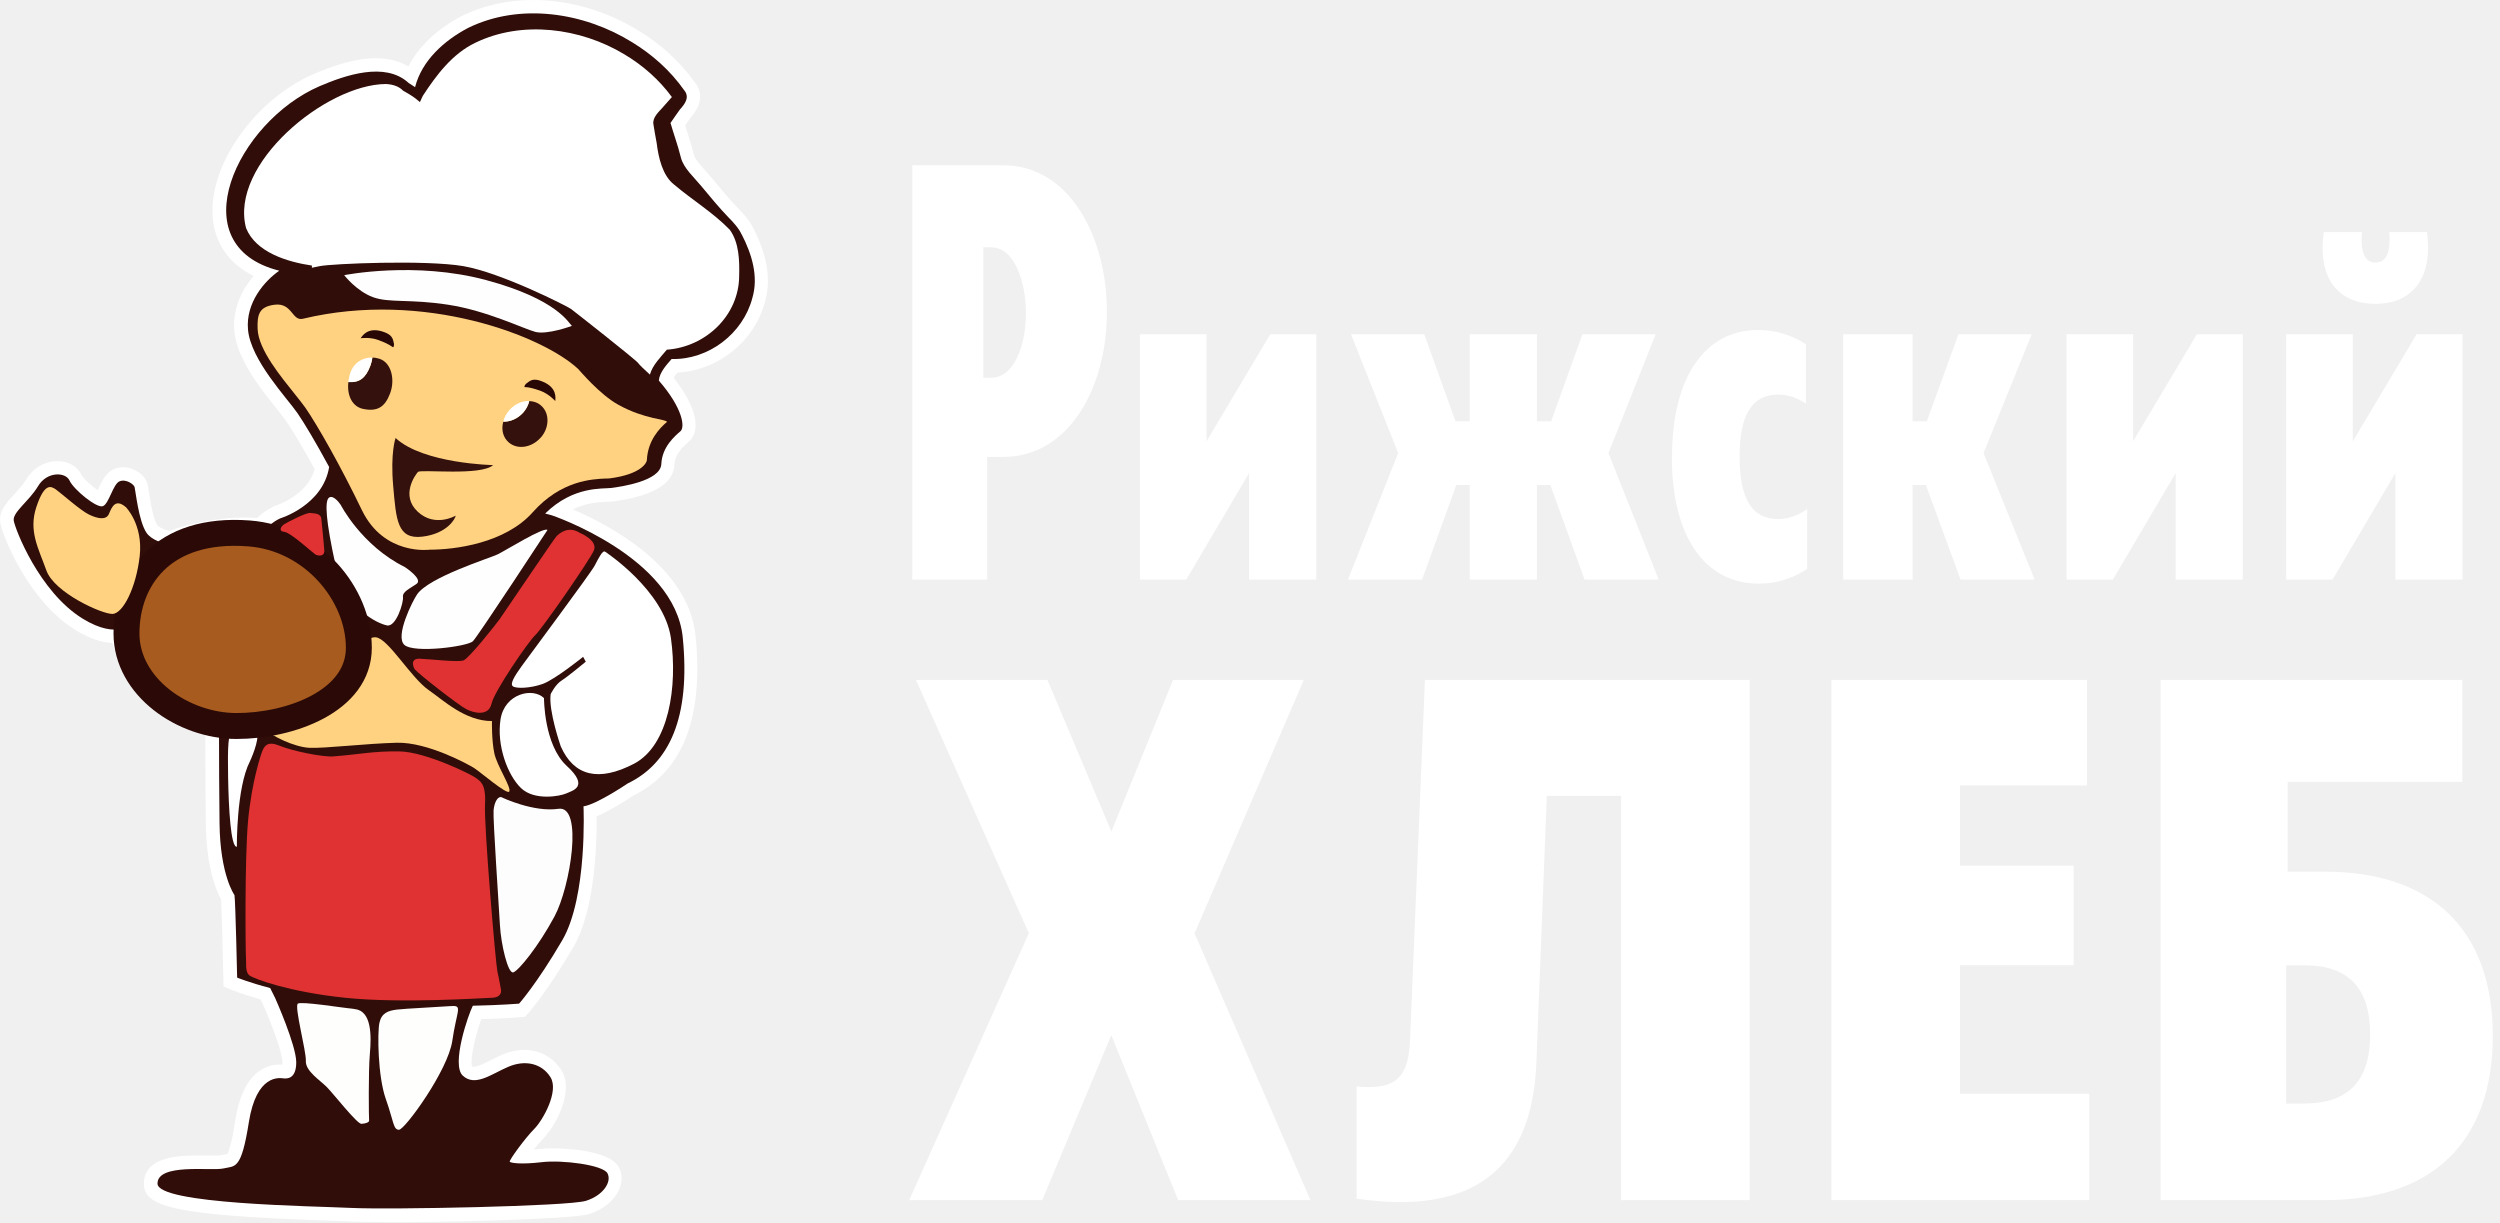
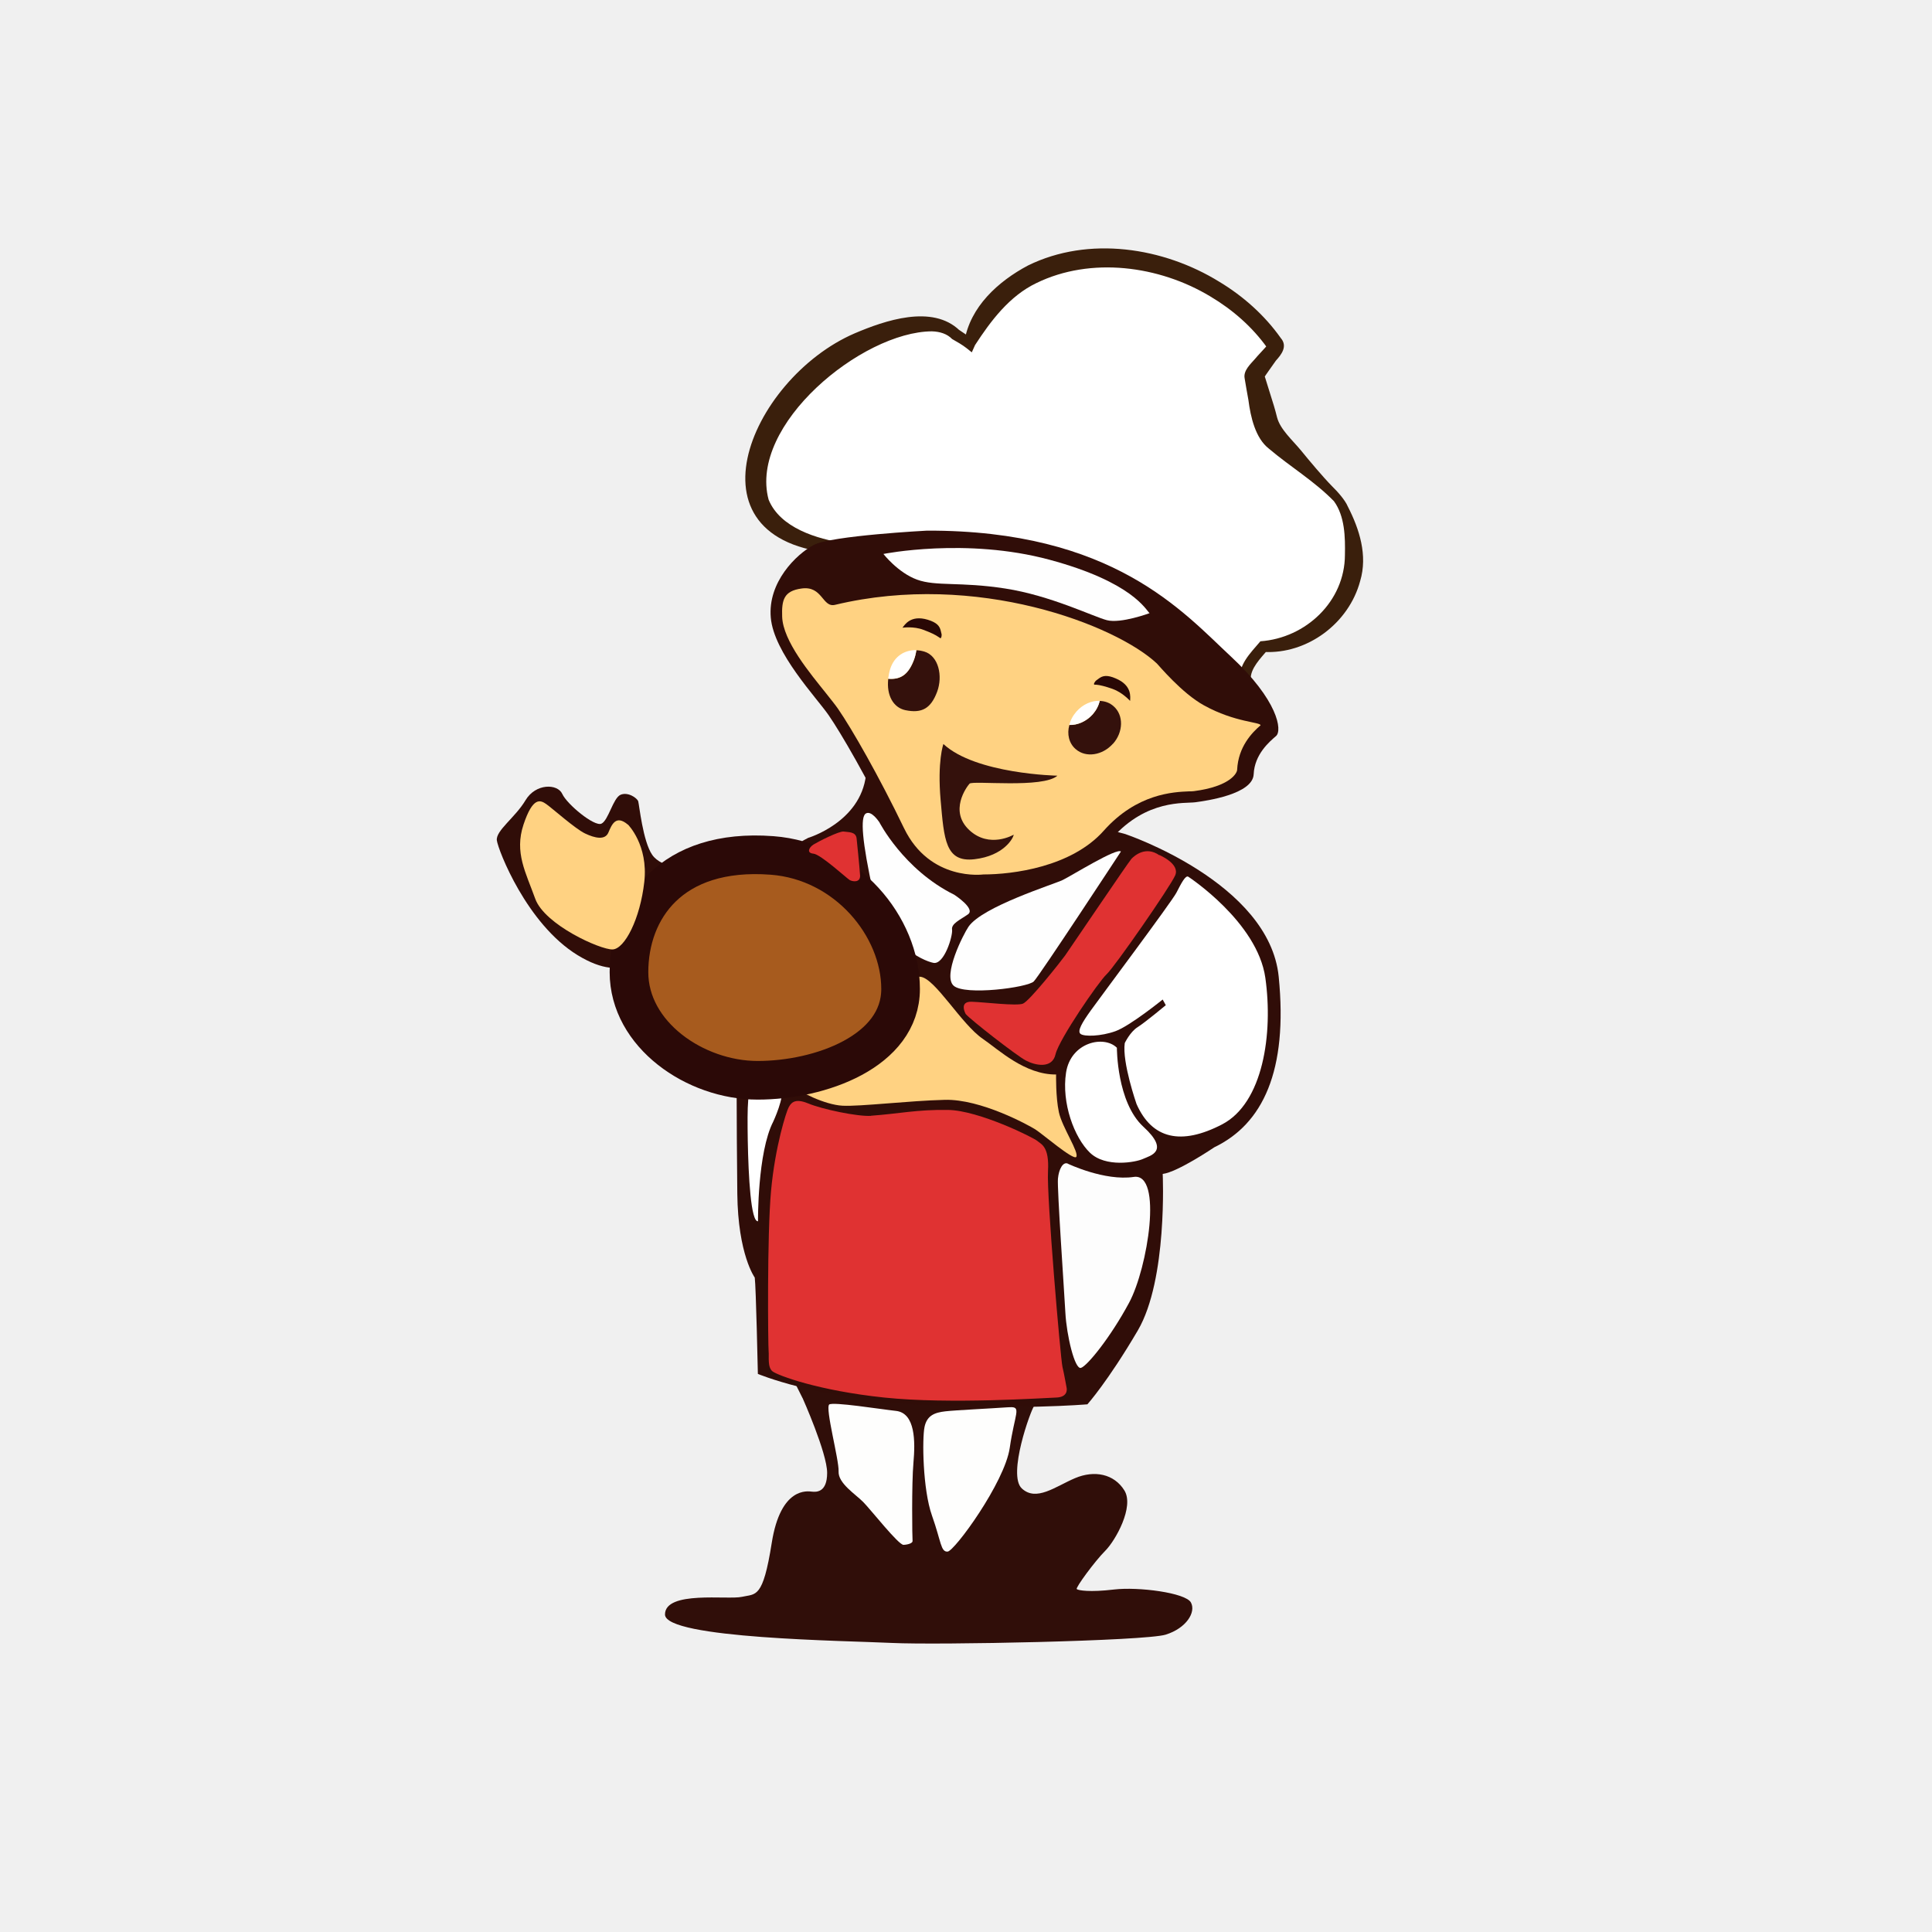
- <svg xmlns="http://www.w3.org/2000/svg" width="135" height="66" viewBox="0 0 135 66" fill="none">
-   <path d="M49.261 8.925H54.178C57.713 8.925 59.773 12.733 59.773 16.838C59.773 20.944 57.713 24.674 54.178 24.674H53.31V31.297H49.261V8.925ZM53.51 20.399C54.836 20.399 55.401 18.493 55.401 16.91C55.401 15.328 54.836 13.354 53.51 13.354H53.099V20.399H53.51Z" fill="white" />
-   <path d="M61.552 18.05H65.154V23.826L68.596 18.05H71.078V31.297H67.45V25.547L64.059 31.297H61.557V18.05H61.552Z" fill="white" />
-   <path d="M75.502 24.468L72.954 18.05H76.91L78.595 22.747H79.366V18.05H82.993V22.747H83.764L85.45 18.05H89.406L86.857 24.468L89.57 31.297H85.568L83.718 26.189H82.993V31.297H79.366V26.189H78.641L76.792 31.297H72.789L75.502 24.468Z" fill="white" />
-   <path d="M90.29 24.673C90.29 20.388 92.047 17.819 94.945 17.819C95.859 17.819 96.723 18.076 97.519 18.59V21.796C97.026 21.462 96.538 21.308 96.019 21.308C94.616 21.308 93.938 22.387 93.938 24.668C93.938 26.949 94.616 28.028 96.019 28.028C96.558 28.028 97.072 27.849 97.586 27.489V30.721C96.769 31.26 95.9 31.517 94.986 31.517C92.037 31.517 90.279 28.948 90.279 24.663L90.29 24.673Z" fill="white" />
-   <path d="M104.003 26.189H103.279V31.297H99.533V18.05H103.279V22.747H104.05L105.756 18.05H109.712L107.112 24.468L109.871 31.297H105.869L103.998 26.189H104.003Z" fill="white" />
-   <path d="M111.587 18.05H115.189V23.826L118.631 18.05H121.113V31.297H117.486V25.547L114.094 31.297H111.592V18.05H111.587Z" fill="white" />
-   <path d="M123.451 18.051H127.053V23.826L130.496 18.051H132.977V31.297H129.35V25.547L125.959 31.297H123.456V18.051H123.451ZM127.546 12.532C127.454 13.586 127.685 14.176 128.271 14.176C128.857 14.176 129.113 13.637 129.021 12.532H131.056C131.385 14.947 130.331 16.406 128.271 16.406C126.21 16.406 125.137 14.968 125.486 12.532H127.546Z" fill="white" />
-   <path d="M55.56 50.4L49.462 36.717H56.562L60.015 44.902L63.345 36.717H70.405L64.506 50.4L70.764 64.808H63.622L60.01 55.898L56.28 64.808H49.097L55.555 50.4H55.56Z" fill="white" />
-   <path d="M87.541 42.976H83.528L82.968 57.301C82.768 63.159 79.515 65.646 73.257 64.726V58.668C75.343 58.868 76.067 58.226 76.144 56.14L76.946 36.718H94.483V64.808H87.541V42.981V42.976Z" fill="white" />
-   <path d="M98.897 36.718H112.698V42.416H105.838V46.747H111.978V52.122H105.838V59.063H112.821V64.803H98.897V36.712V36.718Z" fill="white" />
-   <path d="M116.674 36.718H132.967V42.216H123.538V47.071H125.542C131.359 47.071 134.611 50.242 134.611 55.94C134.611 61.638 131.359 64.808 125.542 64.808H116.674V36.718ZM124.458 59.588C126.827 59.588 127.988 58.344 127.988 55.858C127.988 53.371 126.827 52.127 124.458 52.127H123.456V59.593H124.458V59.588Z" fill="white" />
-   <path d="M20.811 65.985C19.968 65.985 19.342 65.974 18.956 65.959C18.663 65.944 18.247 65.933 17.749 65.913C9.276 65.63 7.77 65.147 7.77 63.914C7.77 62.398 9.82 62.398 10.699 62.398H11.475C11.778 62.403 11.866 62.393 11.891 62.388C11.979 62.367 12.056 62.352 12.133 62.342C12.189 62.331 12.241 62.326 12.282 62.311C12.297 62.28 12.477 61.992 12.708 60.487C13.119 57.877 14.383 57.486 15.097 57.486C15.154 57.486 15.205 57.486 15.246 57.491C15.246 57.455 15.252 57.414 15.252 57.358C15.252 56.828 14.625 55.189 14.183 54.192L14.07 53.966C13.078 53.689 12.534 53.463 12.508 53.453L12.071 53.268L12.061 52.795C12.025 51.068 11.968 49.121 11.937 48.561C11.681 48.104 11.141 46.855 11.115 44.456C11.1 43.186 11.09 41.362 11.085 39.615C9.353 39.364 7.308 38.228 6.059 34.719C5.448 34.693 4.78 34.457 4.076 34.02C1.497 32.443 0.099 28.83 0.012 28.214C-0.076 27.613 0.341 27.155 0.782 26.677C1.014 26.421 1.255 26.159 1.42 25.886C1.784 25.275 2.427 24.9 3.105 24.9C3.696 24.9 4.199 25.192 4.41 25.66C4.502 25.84 4.949 26.246 5.278 26.472C5.294 26.441 5.309 26.41 5.319 26.379C5.515 25.958 5.72 25.521 6.147 25.331C6.301 25.265 6.47 25.229 6.64 25.229C7.221 25.229 7.822 25.629 7.955 26.102C7.966 26.143 7.991 26.261 8.017 26.441C8.171 27.474 8.336 28.121 8.5 28.363C8.546 28.43 8.731 28.563 9.137 28.666C10.005 28.368 11.537 27.947 13.176 27.947C13.412 27.947 13.648 27.957 13.874 27.972C14.172 27.7 14.476 27.489 14.794 27.34L14.846 27.315L14.902 27.299C14.902 27.299 16.603 26.76 16.993 25.336C16.29 24.047 15.74 23.148 15.447 22.731C15.329 22.562 15.149 22.336 14.938 22.069C14.08 20.995 12.78 19.366 12.652 17.871C12.549 16.704 13.047 15.666 13.695 14.901C12.374 14.248 11.603 13.154 11.485 11.73C11.259 8.915 13.767 5.364 16.963 3.987C17.816 3.622 19.09 3.145 20.292 3.145C20.97 3.145 21.556 3.294 22.055 3.586C22.604 2.518 23.591 1.572 24.916 0.873C26.103 0.293 27.398 0 28.785 0C30.733 0 32.752 0.586 34.479 1.655C35.686 2.384 36.734 3.345 37.505 4.429C37.839 4.835 38.055 5.493 37.274 6.376C37.274 6.376 37.068 6.664 36.996 6.772C37.053 6.952 37.12 7.152 37.151 7.255C37.294 7.702 37.397 8.046 37.474 8.37C37.536 8.601 37.824 8.92 38.096 9.223C38.209 9.346 38.317 9.47 38.42 9.593C38.831 10.091 39.422 10.8 39.833 11.222C40.064 11.448 40.495 11.91 40.691 12.352C41.451 13.842 41.652 15.142 41.302 16.314C40.742 18.436 38.774 20.013 36.585 20.116C36.508 20.209 36.431 20.306 36.375 20.399C37.181 21.411 37.613 22.372 37.556 23.076C37.526 23.482 37.346 23.718 37.197 23.846C36.93 24.078 36.447 24.489 36.416 25.095C36.37 26.128 35.249 26.796 33.086 27.078C32.999 27.088 32.886 27.094 32.747 27.099C32.331 27.114 31.673 27.14 30.938 27.51C32.917 28.358 37.192 30.608 37.562 34.354C37.998 38.752 36.873 41.64 34.227 42.945C33.862 43.192 32.968 43.767 32.218 44.081C32.233 45.478 32.151 49.116 30.954 51.156C29.556 53.545 28.585 54.645 28.544 54.691L28.349 54.907L28.061 54.932C28.025 54.932 27.265 54.999 25.99 55.035C25.703 55.806 25.363 57.188 25.492 57.589C25.523 57.609 25.543 57.609 25.574 57.609C25.79 57.609 26.17 57.414 26.509 57.245C26.715 57.142 26.92 57.039 27.126 56.947C27.516 56.777 27.917 56.695 28.308 56.695C29.145 56.695 29.875 57.096 30.312 57.789C31.057 58.976 29.926 60.893 29.325 61.494C29.181 61.638 29.001 61.853 28.822 62.074C28.924 62.064 29.027 62.054 29.135 62.044C29.346 62.018 29.587 62.008 29.849 62.008C30.157 62.008 32.896 62.038 33.42 63.035C33.605 63.385 33.615 63.806 33.446 64.207C33.199 64.803 32.598 65.306 31.832 65.553C30.841 65.866 23.529 66 20.785 66L20.811 65.985Z" fill="white" />
-   <path d="M40.043 12.655C39.915 12.347 39.56 11.957 39.324 11.725C38.882 11.273 38.276 10.543 37.87 10.05C37.469 9.567 36.924 9.084 36.775 8.534C36.688 8.18 36.58 7.825 36.467 7.476C36.411 7.306 36.267 6.854 36.221 6.685C36.21 6.664 36.21 6.654 36.205 6.644C36.313 6.474 36.616 6.053 36.714 5.914C36.965 5.637 37.274 5.251 36.94 4.866C36.2 3.812 35.208 2.929 34.109 2.266C31.524 0.668 28.071 0.134 25.271 1.511C23.986 2.189 22.779 3.268 22.414 4.707C22.296 4.629 22.178 4.557 22.065 4.48C22.06 4.475 22.06 4.47 22.055 4.47C20.785 3.314 18.632 4.069 17.266 4.65C12.796 6.577 9.666 13.262 15.082 14.618C14.286 15.168 13.263 16.345 13.392 17.799C13.535 19.438 15.488 21.477 16.063 22.31C16.428 22.839 17.055 23.887 17.774 25.218C17.435 27.299 15.128 27.993 15.128 27.993C14.768 28.162 14.45 28.424 14.157 28.727C12.179 28.491 10.206 29.056 9.199 29.421C8.777 29.339 8.181 29.159 7.914 28.774C7.483 28.147 7.313 26.446 7.267 26.297C7.221 26.148 6.794 25.845 6.45 25.994C6.106 26.143 5.89 27.181 5.566 27.33C5.242 27.479 3.973 26.431 3.757 25.953C3.542 25.475 2.529 25.454 2.057 26.251C1.584 27.047 0.68 27.654 0.741 28.106C0.808 28.558 2.118 31.965 4.466 33.408C5.412 33.989 6.1 34.066 6.583 33.958C7.832 37.986 10.088 38.916 11.824 38.953C11.824 40.89 11.84 43.027 11.855 44.456C11.886 47.271 12.662 48.335 12.662 48.335C12.718 48.736 12.806 52.79 12.806 52.79C12.806 52.79 13.433 53.052 14.589 53.355L14.861 53.9C14.861 53.9 15.997 56.443 15.997 57.363C15.997 58.282 15.488 58.252 15.293 58.231C15.097 58.21 13.849 57.995 13.438 60.6C13.027 63.205 12.703 62.948 12.061 63.097C11.413 63.246 8.505 62.794 8.505 63.914C8.505 65.034 16.906 65.126 18.997 65.229C21.088 65.327 30.697 65.142 31.642 64.844C32.588 64.546 33.045 63.811 32.804 63.359C32.567 62.907 30.368 62.624 29.248 62.758C28.128 62.891 27.588 62.799 27.527 62.737C27.465 62.675 28.369 61.442 28.842 60.97C29.315 60.497 30.198 58.925 29.726 58.169C29.253 57.414 28.349 57.219 27.444 57.609C26.54 57.995 25.656 58.709 24.988 58.082C24.356 57.491 25.286 54.783 25.533 54.31C27.085 54.275 28.03 54.197 28.03 54.197C28.03 54.197 28.981 53.134 30.358 50.781C31.735 48.427 31.509 43.541 31.509 43.541C32.197 43.454 33.893 42.308 33.893 42.308C36.133 41.229 37.3 38.773 36.868 34.421C36.436 30.069 29.803 27.828 29.803 27.828L29.438 27.731C30.969 26.225 32.552 26.41 33.019 26.349C33.513 26.282 35.671 25.984 35.712 25.054C35.753 24.129 36.447 23.543 36.745 23.286C36.996 23.07 36.883 22.058 35.578 20.553C35.609 20.121 35.979 19.715 36.267 19.386C38.25 19.443 40.115 18.025 40.624 16.103C40.978 14.916 40.588 13.704 40.053 12.66L40.043 12.655Z" fill="#300D08" />
-   <path d="M39.915 14.89C39.91 17.033 38.111 18.734 36.01 18.883C35.67 19.289 35.239 19.715 35.095 20.229C34.828 19.982 34.525 19.705 34.463 19.607C34.34 19.427 31.026 16.828 30.835 16.684C30.64 16.54 27.074 14.726 25.019 14.371C22.964 14.022 17.923 14.238 17.271 14.371C17.111 14.408 16.968 14.433 16.839 14.459C16.844 14.392 16.844 14.341 16.844 14.341C15.518 14.145 13.823 13.632 13.289 12.321C12.364 8.863 17.599 4.558 20.831 4.537C21.206 4.552 21.541 4.66 21.767 4.897C21.998 5.03 22.234 5.159 22.445 5.323L22.676 5.513L22.83 5.179C23.56 4.059 24.423 2.903 25.672 2.307C28.184 1.089 31.334 1.5 33.708 2.929C34.71 3.525 35.593 4.301 36.282 5.241C36.138 5.416 35.855 5.709 35.758 5.832C35.578 6.037 35.218 6.351 35.285 6.716C35.337 7.009 35.398 7.43 35.46 7.723C35.557 8.514 35.778 9.48 36.395 9.963C37.397 10.811 38.496 11.469 39.406 12.404C39.915 13.102 39.935 14.073 39.915 14.89Z" fill="white" />
-   <path d="M36.01 22.788C35.625 23.117 34.982 23.774 34.931 24.843C34.926 25.002 34.597 25.614 32.937 25.83C32.881 25.84 32.804 25.84 32.711 25.84C31.992 25.871 30.301 25.938 28.77 27.659C27.275 29.344 24.557 29.683 23.206 29.683C23.206 29.683 20.739 30.022 19.542 27.546C18.386 25.146 17.132 22.947 16.49 22.017C16.356 21.827 16.161 21.585 15.93 21.293C15.211 20.388 13.947 18.893 13.911 17.758C13.885 16.987 13.988 16.571 14.805 16.458C15.786 16.319 15.76 17.357 16.356 17.213C22.908 15.641 29.341 18.158 31.221 19.926C31.298 19.998 32.377 21.303 33.4 21.863C34.839 22.659 36.015 22.629 36.015 22.788H36.01Z" fill="#FFD282" />
-   <path d="M18.586 14.859C18.586 14.859 22.409 14.088 26.257 15.126C30.106 16.164 30.712 17.454 30.882 17.598C30.882 17.598 29.551 18.091 28.909 17.922C28.266 17.752 26.303 16.781 24.212 16.457C22.121 16.134 21.021 16.37 20.138 16.046C19.254 15.723 18.586 14.859 18.586 14.859Z" fill="#FEFEFE" />
-   <path d="M21.068 21.236C20.785 21.986 20.379 22.243 19.598 22.079C19.048 21.96 18.725 21.395 18.812 20.63C19.418 20.681 19.757 20.404 20.004 19.746C20.055 19.607 20.091 19.458 20.112 19.309C20.235 19.309 20.359 19.335 20.482 19.371C21.134 19.571 21.345 20.496 21.068 21.236Z" fill="#34110C" />
-   <path d="M20.108 19.309C20.087 19.458 20.051 19.607 20 19.746C19.753 20.404 19.409 20.681 18.808 20.63C18.828 20.486 18.854 20.337 18.9 20.188C19.085 19.581 19.584 19.294 20.108 19.309Z" fill="white" />
-   <path d="M29.192 23.636C28.703 24.186 27.933 24.294 27.47 23.888C27.157 23.62 27.059 23.184 27.177 22.773C27.547 22.783 27.958 22.613 28.256 22.279C28.421 22.089 28.529 21.879 28.58 21.658C28.817 21.663 29.048 21.745 29.228 21.91C29.69 22.32 29.675 23.102 29.192 23.641V23.636Z" fill="#34110C" />
-   <path d="M28.581 21.652C28.529 21.873 28.421 22.084 28.257 22.274C27.959 22.608 27.548 22.783 27.178 22.767C27.224 22.546 27.342 22.336 27.507 22.146C27.799 21.812 28.21 21.637 28.581 21.652Z" fill="white" />
-   <path d="M26.633 25.116C26.633 25.116 22.856 25.044 21.361 23.651C21.361 23.651 21.073 24.443 21.233 26.251C21.392 28.06 21.448 29.139 22.8 28.98C24.151 28.82 24.593 28.003 24.608 27.844C24.608 27.844 23.488 28.507 22.553 27.628C21.618 26.75 22.425 25.645 22.569 25.486C22.712 25.326 25.975 25.717 26.633 25.111V25.116Z" fill="#34110C" />
-   <path d="M32.675 29.791C32.675 29.791 35.866 31.882 36.231 34.467C36.596 37.051 36.128 40.257 34.232 41.244C32.336 42.23 30.995 41.917 30.281 40.304C30.281 40.304 29.608 38.372 29.736 37.483C29.736 37.483 29.983 36.964 30.327 36.748C30.672 36.532 31.632 35.731 31.632 35.731L31.488 35.468C31.488 35.468 29.978 36.691 29.305 36.933C28.632 37.174 27.866 37.19 27.697 37.061C27.527 36.933 27.768 36.532 28.169 35.972C28.57 35.412 31.905 30.947 32.12 30.531C32.336 30.115 32.542 29.698 32.675 29.791Z" fill="white" />
-   <path d="M29.376 37.699C29.376 37.699 29.366 40.222 30.604 41.358C31.843 42.493 30.918 42.688 30.584 42.843C30.25 42.997 28.857 43.254 28.133 42.555C27.408 41.856 26.812 40.253 27.028 38.85C27.244 37.447 28.775 37.103 29.376 37.699Z" fill="white" />
-   <path d="M19.47 18.266C19.47 18.266 19.983 18.189 20.436 18.364C20.765 18.487 20.996 18.595 21.145 18.703L21.201 18.739C21.242 18.78 21.278 18.708 21.278 18.58L21.237 18.405C21.186 18.194 21.068 18.03 20.636 17.896C19.845 17.66 19.567 18.138 19.47 18.266Z" fill="#290705" />
-   <path d="M29.983 21.652C29.983 21.652 29.638 21.267 29.181 21.102C28.847 20.984 28.601 20.922 28.421 20.907H28.354C28.292 20.907 28.313 20.83 28.4 20.727L28.544 20.619C28.719 20.491 28.919 20.439 29.33 20.619C30.091 20.943 29.993 21.488 29.988 21.652H29.983Z" fill="#290705" />
-   <path d="M31.334 28.784C31.334 28.784 32.3 29.19 32.069 29.724C31.838 30.258 29.269 33.963 28.904 34.297C28.539 34.631 26.695 37.318 26.541 38.002C26.386 38.685 25.605 38.521 25.169 38.289C24.732 38.058 22.625 36.414 22.389 36.136C22.389 36.136 22.06 35.551 22.666 35.571C23.273 35.592 24.732 35.777 25.035 35.659C25.338 35.541 26.802 33.686 26.982 33.434C27.162 33.182 29.916 29.097 30.05 28.959C30.183 28.82 30.702 28.352 31.334 28.794V28.784Z" fill="#E03232" />
-   <path d="M29.567 28.615C29.567 28.615 25.816 34.344 25.538 34.626C25.261 34.909 22.347 35.294 21.834 34.822C21.32 34.349 22.281 32.453 22.522 32.098C23.159 31.163 26.463 30.136 26.874 29.935C27.285 29.735 29.387 28.425 29.567 28.62V28.615Z" fill="#FEFEFE" />
-   <path d="M18.39 27.248C18.39 27.248 19.511 29.457 21.864 30.623C21.864 30.623 22.861 31.271 22.496 31.528C22.131 31.785 21.72 31.954 21.761 32.237C21.802 32.519 21.396 33.871 20.898 33.773C20.399 33.675 18.637 32.879 18.118 30.51C17.599 28.142 17.517 27.032 17.774 26.867C18.031 26.703 18.385 27.248 18.385 27.248H18.39Z" fill="#FEFEFE" />
-   <path d="M26.565 38.947C26.565 38.947 26.545 39.98 26.694 40.679C26.843 41.377 27.645 42.549 27.495 42.749C27.367 42.919 25.923 41.675 25.605 41.475C25.286 41.275 23.092 40.067 21.427 40.108C19.762 40.149 17.522 40.422 16.7 40.381C15.878 40.34 14.645 39.718 14.429 39.461C14.429 39.461 14.373 39.075 15.724 39.014C17.075 38.952 19.1 37.678 19.403 36.943C19.706 36.208 19.932 35.304 19.85 34.873C19.768 34.441 20.174 34.4 20.297 34.415C20.98 34.487 22.188 36.614 23.179 37.287C23.909 37.786 25.122 38.952 26.576 38.937L26.565 38.947Z" fill="#FFD282" />
-   <path d="M27.11 43.064C27.11 43.064 28.806 43.875 30.157 43.675C31.509 43.475 30.805 47.883 29.941 49.492C29.078 51.1 28.004 52.42 27.717 52.508C27.429 52.595 27.054 50.997 26.997 49.964C26.941 48.931 26.612 44.204 26.653 43.757C26.694 43.31 26.889 42.961 27.11 43.059V43.064Z" fill="#FDFDFD" />
-   <path d="M18.016 40.843C19.265 40.756 20.159 40.55 21.582 40.576C23.005 40.601 25.523 41.855 25.698 42.009C25.872 42.163 26.258 42.256 26.191 43.412C26.124 44.568 26.772 52.096 26.859 52.46C26.946 52.825 27.023 53.303 27.049 53.416C27.075 53.529 27.085 53.863 26.566 53.879C26.047 53.894 21.675 54.197 18.628 53.879C15.581 53.56 13.716 52.856 13.469 52.671C13.222 52.486 13.31 51.977 13.284 51.741C13.258 51.505 13.207 46.382 13.397 44.311C13.587 42.24 14.106 40.648 14.204 40.468C14.301 40.288 14.456 40 15.108 40.273C15.761 40.545 17.4 40.889 18.016 40.848V40.843Z" fill="#E03232" />
-   <path d="M12.79 45.725C12.79 45.725 12.759 42.549 13.494 41.116C13.494 41.116 14.039 39.955 13.869 39.548C13.7 39.143 12.909 38.958 12.605 39.261C12.302 39.564 12.292 40.345 12.318 41.989C12.348 43.654 12.461 45.766 12.79 45.725Z" fill="white" />
-   <path d="M19.378 34.98C19.378 37.868 15.663 39.204 12.775 39.204C9.887 39.204 6.83 37.092 6.83 34.205C6.83 31.317 8.741 28.45 13.438 28.804C16.886 29.061 19.378 32.093 19.378 34.98Z" fill="#A75B1E" stroke="#2B0907" stroke-width="1.4" stroke-miterlimit="10" />
-   <path d="M17.353 28.024C17.353 28.024 17.492 29.37 17.512 29.724C17.533 30.079 17.158 30.017 17.029 29.94C16.901 29.863 15.693 28.753 15.359 28.723C15.025 28.692 15.154 28.43 15.359 28.301C15.565 28.173 16.557 27.664 16.762 27.7C16.968 27.736 17.322 27.695 17.353 28.024Z" fill="#E03232" />
-   <path d="M6.789 27.376C6.789 27.376 7.735 28.322 7.544 30.028C7.354 31.733 6.64 33.131 6.08 33.152C5.52 33.172 2.935 32.011 2.504 30.803C2.072 29.596 1.533 28.671 1.964 27.376C2.396 26.081 2.74 26.236 3.018 26.431C3.295 26.626 4.354 27.572 4.806 27.787C5.258 28.003 5.731 28.111 5.885 27.746C6.039 27.381 6.229 26.904 6.789 27.381V27.376Z" fill="#FFD282" />
-   <path d="M16.079 54.198C16.253 54.059 18.448 54.414 19.162 54.491C20.066 54.588 20.061 55.909 19.974 56.885C19.886 57.861 19.917 60.405 19.932 60.502C19.948 60.6 19.747 60.677 19.516 60.687C19.285 60.698 18.006 59.064 17.651 58.704C17.297 58.344 16.49 57.841 16.516 57.296C16.541 56.752 15.884 54.357 16.084 54.193L16.079 54.198Z" fill="#FEFEFD" />
-   <path d="M24.305 54.331C23.53 54.388 21.937 54.46 21.449 54.516C20.961 54.573 20.601 54.701 20.488 55.236C20.375 55.77 20.401 58.123 20.832 59.341C21.264 60.559 21.233 61.021 21.551 61.006C21.87 60.99 24.192 57.805 24.424 56.207C24.655 54.609 24.984 54.295 24.424 54.326" fill="#FEFEFD" />
+ <svg xmlns="http://www.w3.org/2000/svg" width="70" height="70" viewBox="0 0 70 70" fill="none">
+   <path d="M45 25L45.029 24.913C45.019 24.621 44.324 23.765 41.5 22C38.3 20 32.833 19.833 30.5 20L28 19C27.667 18.667 27.2 17.6 28 16C29 14 30.5 12.5 32.5 12C34.1 11.6 34.834 12.167 35 12.5C35.167 12.167 35.7 11.3 36.5 10.5C37.5 9.5 40 9 42 9.5C43.6 9.9 45.334 11.667 46 12.5L45.5 13.5V14.5L47 17C47.834 17.167 49.4 18.1 49 20.5C48.6 22.9 46.834 23.5 46 23.5H45.5L45.029 24.913C45.031 24.952 45.02 24.98 45 25Z" fill="white" />
+   <path d="M29.078 50.652C29.078 50.652 29.969 52.644 29.969 53.365C29.969 54.085 29.57 54.061 29.417 54.045C29.264 54.029 28.285 53.86 27.962 55.9C27.64 57.941 27.386 57.74 26.882 57.856C26.379 57.973 24.094 57.619 24.094 58.496C24.094 59.374 30.682 59.446 32.322 59.527C33.962 59.607 41.498 59.458 42.239 59.225C42.981 58.992 43.34 58.416 43.15 58.062C42.961 57.708 41.24 57.486 40.362 57.591C39.483 57.696 39.06 57.623 39.012 57.575C38.963 57.526 39.672 56.56 40.043 56.19C40.414 55.82 41.107 54.588 40.736 53.997C40.366 53.405 39.656 53.256 38.947 53.558C38.238 53.86 37.545 54.419 37.021 53.928C36.497 53.437 37.343 51.095 37.476 50.926C37.609 50.757 38.423 50.249 38.423 50.249L28.647 49.795L29.078 50.656V50.652Z" fill="#300E09" />
+   <path d="M25.002 31.53C25.002 31.53 23.97 31.461 23.632 30.974C23.293 30.487 23.16 29.151 23.124 29.034C23.088 28.918 22.753 28.68 22.483 28.797C22.213 28.914 22.044 29.727 21.79 29.843C21.536 29.96 20.541 29.139 20.372 28.765C20.203 28.39 19.409 28.374 19.038 28.998C18.667 29.622 17.954 30.097 18.002 30.451C18.051 30.805 19.082 33.474 20.924 34.605C22.765 35.736 23.358 34.452 23.358 34.452L24.998 31.534L25.002 31.53Z" fill="#300D08" />
+   <path d="M40.789 30.226C40.789 30.226 45.992 31.98 46.33 35.39C46.669 38.799 45.754 40.723 43.997 41.568C43.997 41.568 42.667 42.469 42.127 42.534C42.127 42.534 42.309 46.357 41.225 48.205C40.141 50.052 39.399 50.881 39.399 50.881C39.399 50.881 36.74 51.107 33.137 50.881C29.535 50.656 27.459 49.779 27.459 49.779C27.459 49.779 27.391 46.607 27.346 46.289C27.346 46.289 26.738 45.456 26.714 43.25C26.689 41.045 26.669 36.678 26.714 35.623C26.758 34.569 27.503 31.212 29.281 30.358C29.281 30.358 31.175 29.795 31.376 28.084L31.646 27.77L40.781 30.222L40.789 30.226Z" fill="#300D08" />
+   <path d="M30.624 20.071C24.551 19.837 27.138 13.728 30.966 12.078C32.054 11.615 33.779 11.015 34.77 11.973L34.726 11.937C34.895 12.053 35.061 12.17 35.246 12.259L34.944 12.371C35.145 11.116 36.169 10.19 37.249 9.618C39.445 8.54 42.153 8.958 44.18 10.21C45.042 10.729 45.82 11.421 46.404 12.247C46.666 12.548 46.424 12.85 46.227 13.068C46.138 13.196 45.828 13.627 45.796 13.688C45.828 13.599 45.804 13.591 45.836 13.675C45.876 13.804 45.989 14.158 46.029 14.295C46.118 14.569 46.203 14.847 46.271 15.124C46.384 15.555 46.815 15.933 47.13 16.312C47.448 16.702 47.923 17.27 48.27 17.624C48.455 17.805 48.733 18.111 48.834 18.352C49.253 19.169 49.559 20.119 49.282 21.049C48.874 22.582 47.367 23.709 45.784 23.621L45.917 23.561C45.675 23.85 45.3 24.221 45.316 24.611L44.929 24.728C44.825 24.112 45.312 23.657 45.667 23.235C47.315 23.118 48.725 21.785 48.729 20.107C48.742 19.467 48.729 18.703 48.331 18.159C47.617 17.427 46.751 16.915 45.969 16.251C45.486 15.873 45.312 15.112 45.232 14.492C45.187 14.263 45.135 13.933 45.095 13.704C45.042 13.422 45.324 13.176 45.465 13.011C45.554 12.899 45.848 12.597 45.933 12.488C45.941 12.48 45.909 12.5 45.933 12.617C45.965 12.681 45.933 12.625 45.913 12.601C45.369 11.84 44.659 11.22 43.853 10.741C41.996 9.622 39.522 9.296 37.555 10.254C36.576 10.721 35.899 11.623 35.327 12.504L35.21 12.766L35.024 12.617C34.859 12.488 34.678 12.387 34.496 12.283C34.319 12.098 34.057 12.013 33.763 12.005C31.228 12.021 27.122 15.394 27.848 18.103C28.267 19.125 29.596 19.532 30.636 19.684L30.62 20.087L30.624 20.071Z" fill="#3A1F0C" />
+   <path d="M33.584 19.226C33.584 19.226 30.115 19.407 29.482 19.745C28.849 20.083 27.814 21.093 27.927 22.377C28.039 23.661 29.571 25.259 30.022 25.911C30.473 26.563 31.44 28.229 32.387 30.186C33.334 32.142 34.37 32.524 35.518 32.548C36.667 32.572 39.032 31.783 40.294 30.367C41.555 28.95 42.925 29.119 43.312 29.067C43.699 29.014 45.391 28.781 45.423 28.052C45.456 27.324 46 26.869 46.233 26.668C46.467 26.466 46.302 25.368 44.593 23.782C42.885 22.196 40.334 19.202 33.576 19.226H33.584Z" fill="#300D08" />
+   <path d="M45.67 26.281C45.368 26.539 44.864 27.054 44.824 27.891C44.82 28.016 44.562 28.495 43.261 28.664C43.216 28.672 43.156 28.672 43.083 28.672C42.519 28.696 41.193 28.749 39.992 30.097C38.82 31.417 36.688 31.683 35.628 31.683C35.628 31.683 33.694 31.948 32.755 30.008C31.849 28.129 30.865 26.406 30.361 25.678C30.257 25.529 30.104 25.34 29.922 25.11C29.358 24.402 28.367 23.23 28.339 22.341C28.319 21.737 28.399 21.411 29.04 21.323C29.809 21.214 29.789 22.027 30.257 21.914C35.395 20.683 40.44 22.655 41.915 24.039C41.975 24.096 42.821 25.118 43.623 25.557C44.752 26.181 45.674 26.157 45.674 26.281H45.67Z" fill="#FFD282" />
+   <path d="M32.008 20.071C32.008 20.071 35.006 19.467 38.024 20.28C41.042 21.093 41.518 22.104 41.651 22.216C41.651 22.216 40.607 22.603 40.103 22.47C39.6 22.337 38.06 21.576 36.42 21.323C34.78 21.069 33.918 21.254 33.225 21.001C32.532 20.747 32.008 20.071 32.008 20.071Z" fill="#FEFEFE" />
+   <path d="M33.952 25.07C33.73 25.657 33.412 25.859 32.8 25.73C32.368 25.637 32.114 25.195 32.183 24.595C32.658 24.635 32.924 24.418 33.118 23.903C33.158 23.794 33.186 23.677 33.203 23.561C33.299 23.561 33.396 23.581 33.493 23.609C34.004 23.766 34.17 24.49 33.952 25.07Z" fill="#34110C" />
+   <path d="M33.199 23.556C33.183 23.673 33.155 23.79 33.115 23.899C32.921 24.414 32.651 24.631 32.18 24.591C32.196 24.478 32.216 24.361 32.252 24.245C32.397 23.77 32.788 23.544 33.199 23.556Z" fill="white" />
+   <path d="M40.325 26.945C39.942 27.376 39.337 27.461 38.975 27.143C38.729 26.933 38.652 26.591 38.745 26.269C39.035 26.277 39.358 26.145 39.591 25.883C39.72 25.734 39.805 25.569 39.845 25.396C40.031 25.4 40.212 25.464 40.353 25.593C40.716 25.915 40.703 26.527 40.325 26.95V26.945Z" fill="#34110C" />
+   <path d="M39.846 25.392C39.806 25.565 39.721 25.73 39.592 25.879C39.359 26.14 39.036 26.277 38.746 26.265C38.782 26.092 38.875 25.927 39.004 25.778C39.234 25.517 39.556 25.38 39.846 25.392Z" fill="white" />
+   <path d="M38.316 28.105C38.316 28.105 35.354 28.048 34.181 26.957C34.181 26.957 33.956 27.577 34.081 28.994C34.206 30.411 34.25 31.256 35.31 31.131C36.37 31.007 36.716 30.367 36.728 30.242C36.728 30.242 35.85 30.761 35.116 30.073C34.383 29.384 35.016 28.519 35.128 28.394C35.241 28.27 37.8 28.576 38.316 28.101V28.105Z" fill="#34110C" />
+   <path d="M43.057 31.767C43.057 31.767 45.56 33.405 45.846 35.43C46.132 37.454 45.765 39.966 44.278 40.739C42.791 41.511 41.739 41.266 41.179 40.002C41.179 40.002 40.651 38.489 40.752 37.792C40.752 37.792 40.946 37.386 41.216 37.217C41.486 37.048 42.239 36.42 42.239 36.42L42.126 36.215C42.126 36.215 40.942 37.173 40.414 37.362C39.886 37.551 39.285 37.563 39.152 37.462C39.02 37.362 39.209 37.048 39.523 36.609C39.837 36.17 42.453 32.673 42.622 32.347C42.791 32.021 42.952 31.695 43.057 31.767Z" fill="white" />
+   <path d="M40.467 37.962C40.467 37.962 40.459 39.938 41.43 40.827C42.401 41.717 41.675 41.87 41.413 41.99C41.152 42.111 40.059 42.312 39.491 41.765C38.923 41.218 38.456 39.962 38.625 38.863C38.794 37.764 39.995 37.495 40.467 37.962Z" fill="white" />
+   <path d="M32.699 22.743C32.699 22.743 33.102 22.683 33.457 22.82C33.715 22.916 33.896 23.001 34.013 23.085L34.057 23.114C34.09 23.146 34.118 23.09 34.118 22.989L34.085 22.852C34.045 22.687 33.953 22.558 33.614 22.454C32.993 22.268 32.776 22.643 32.699 22.743Z" fill="#290705" />
+   <path d="M40.942 25.392C40.942 25.392 40.672 25.09 40.313 24.961C40.051 24.869 39.858 24.82 39.717 24.808H39.665C39.616 24.808 39.632 24.748 39.701 24.667L39.814 24.583C39.951 24.482 40.108 24.442 40.43 24.583C41.027 24.836 40.95 25.263 40.946 25.392H40.942Z" fill="#290705" />
+   <path d="M42.004 30.978C42.004 30.978 42.761 31.296 42.58 31.715C42.398 32.133 40.384 35.035 40.097 35.297C39.811 35.559 38.365 37.664 38.244 38.199C38.123 38.734 37.51 38.605 37.168 38.424C36.825 38.243 35.173 36.955 34.988 36.738C34.988 36.738 34.73 36.279 35.205 36.295C35.681 36.311 36.825 36.456 37.063 36.364C37.301 36.271 38.449 34.818 38.59 34.621C38.731 34.424 40.891 31.224 40.996 31.115C41.101 31.006 41.508 30.64 42.004 30.986V30.978Z" fill="#E03232" />
+   <path d="M40.615 30.849C40.615 30.849 37.673 35.337 37.456 35.559C37.238 35.78 34.953 36.082 34.55 35.712C34.148 35.341 34.901 33.856 35.09 33.578C35.59 32.846 38.181 32.041 38.504 31.884C38.826 31.727 40.474 30.701 40.615 30.854V30.849Z" fill="#FEFEFE" />
+   <path d="M31.852 29.775C31.852 29.775 32.73 31.506 34.576 32.419C34.576 32.419 35.358 32.926 35.072 33.128C34.786 33.329 34.463 33.462 34.495 33.683C34.528 33.904 34.209 34.963 33.819 34.886C33.428 34.81 32.045 34.186 31.638 32.331C31.231 30.475 31.167 29.606 31.368 29.477C31.57 29.348 31.848 29.775 31.848 29.775H31.852Z" fill="#FEFEFE" />
+   <path d="M38.264 38.94C38.264 38.94 38.248 39.749 38.365 40.296C38.482 40.843 39.111 41.761 38.994 41.918C38.893 42.051 37.761 41.077 37.511 40.92C37.261 40.763 35.54 39.817 34.235 39.849C32.929 39.881 31.172 40.095 30.527 40.062C29.883 40.03 28.916 39.543 28.746 39.342C28.746 39.342 28.702 39.04 29.762 38.992C30.822 38.944 32.409 37.945 32.647 37.37C32.885 36.794 33.062 36.086 32.998 35.748C32.933 35.41 33.252 35.377 33.348 35.39C33.884 35.446 34.831 37.112 35.609 37.639C36.181 38.03 37.132 38.944 38.273 38.931L38.264 38.94Z" fill="#FFD282" />
+   <path d="M38.69 42.163C38.69 42.163 40.019 42.8 41.079 42.642C42.139 42.486 41.587 45.939 40.91 47.199C40.233 48.459 39.391 49.493 39.165 49.561C38.939 49.63 38.645 48.378 38.601 47.569C38.557 46.76 38.299 43.057 38.331 42.707C38.363 42.357 38.516 42.083 38.69 42.16V42.163Z" fill="#FDFDFD" />
+   <path d="M31.56 40.425C32.539 40.356 33.24 40.195 34.357 40.215C35.473 40.236 37.447 41.218 37.584 41.338C37.721 41.459 38.024 41.532 37.971 42.437C37.919 43.343 38.427 49.239 38.495 49.525C38.564 49.811 38.624 50.185 38.644 50.274C38.664 50.362 38.672 50.624 38.265 50.636C37.858 50.648 34.429 50.885 32.039 50.636C29.65 50.386 28.187 49.835 27.994 49.69C27.8 49.545 27.869 49.147 27.849 48.962C27.828 48.776 27.788 44.764 27.937 43.142C28.086 41.52 28.493 40.272 28.57 40.131C28.646 39.99 28.767 39.765 29.279 39.978C29.791 40.191 31.076 40.461 31.56 40.429V40.425Z" fill="#E03232" />
+   <path d="M27.464 44.248C27.464 44.248 27.44 41.761 28.016 40.638C28.016 40.638 28.443 39.728 28.31 39.41C28.177 39.093 27.556 38.948 27.319 39.185C27.081 39.423 27.073 40.034 27.093 41.322C27.117 42.626 27.206 44.281 27.464 44.248Z" fill="white" />
+   <path d="M32.63 35.832C32.63 38.094 29.716 39.141 27.451 39.141C25.187 39.141 22.789 37.487 22.789 35.225C22.789 32.963 24.288 30.717 27.971 30.994C30.675 31.196 32.63 33.57 32.63 35.832Z" fill="#A75B1E" stroke="#2B0907" stroke-width="1.4" stroke-miterlimit="10" />
+   <path d="M31.037 30.383C31.037 30.383 31.146 31.437 31.162 31.715C31.178 31.993 30.884 31.944 30.783 31.884C30.682 31.824 29.735 30.954 29.473 30.93C29.211 30.906 29.312 30.701 29.473 30.6C29.634 30.499 30.412 30.101 30.573 30.129C30.735 30.157 31.013 30.125 31.037 30.383Z" fill="#E03232" />
+   <path d="M22.752 29.875C22.752 29.875 23.494 30.616 23.344 31.952C23.195 33.289 22.635 34.383 22.196 34.4C21.757 34.416 19.73 33.506 19.391 32.56C19.053 31.614 18.63 30.89 18.968 29.875C19.307 28.861 19.577 28.982 19.794 29.135C20.012 29.288 20.842 30.029 21.197 30.198C21.551 30.367 21.922 30.451 22.043 30.165C22.164 29.88 22.313 29.505 22.752 29.88V29.875Z" fill="#FFD282" />
+   <path d="M30.041 50.889C30.178 50.781 31.899 51.059 32.459 51.119C33.169 51.195 33.164 52.23 33.096 52.995C33.027 53.759 33.052 55.752 33.064 55.828C33.076 55.904 32.919 55.965 32.737 55.973C32.556 55.981 31.553 54.701 31.274 54.419C30.997 54.138 30.364 53.743 30.384 53.316C30.404 52.89 29.888 51.014 30.046 50.885L30.041 50.889Z" fill="#FEFEFD" />
+   <path d="M36.492 50.99C35.883 51.034 34.634 51.091 34.252 51.135C33.869 51.179 33.587 51.28 33.498 51.699C33.409 52.117 33.429 53.96 33.768 54.914C34.106 55.868 34.082 56.23 34.332 56.218C34.582 56.206 36.403 53.711 36.585 52.459C36.766 51.207 37.024 50.962 36.585 50.986" fill="#FEFEFD" />
</svg>
